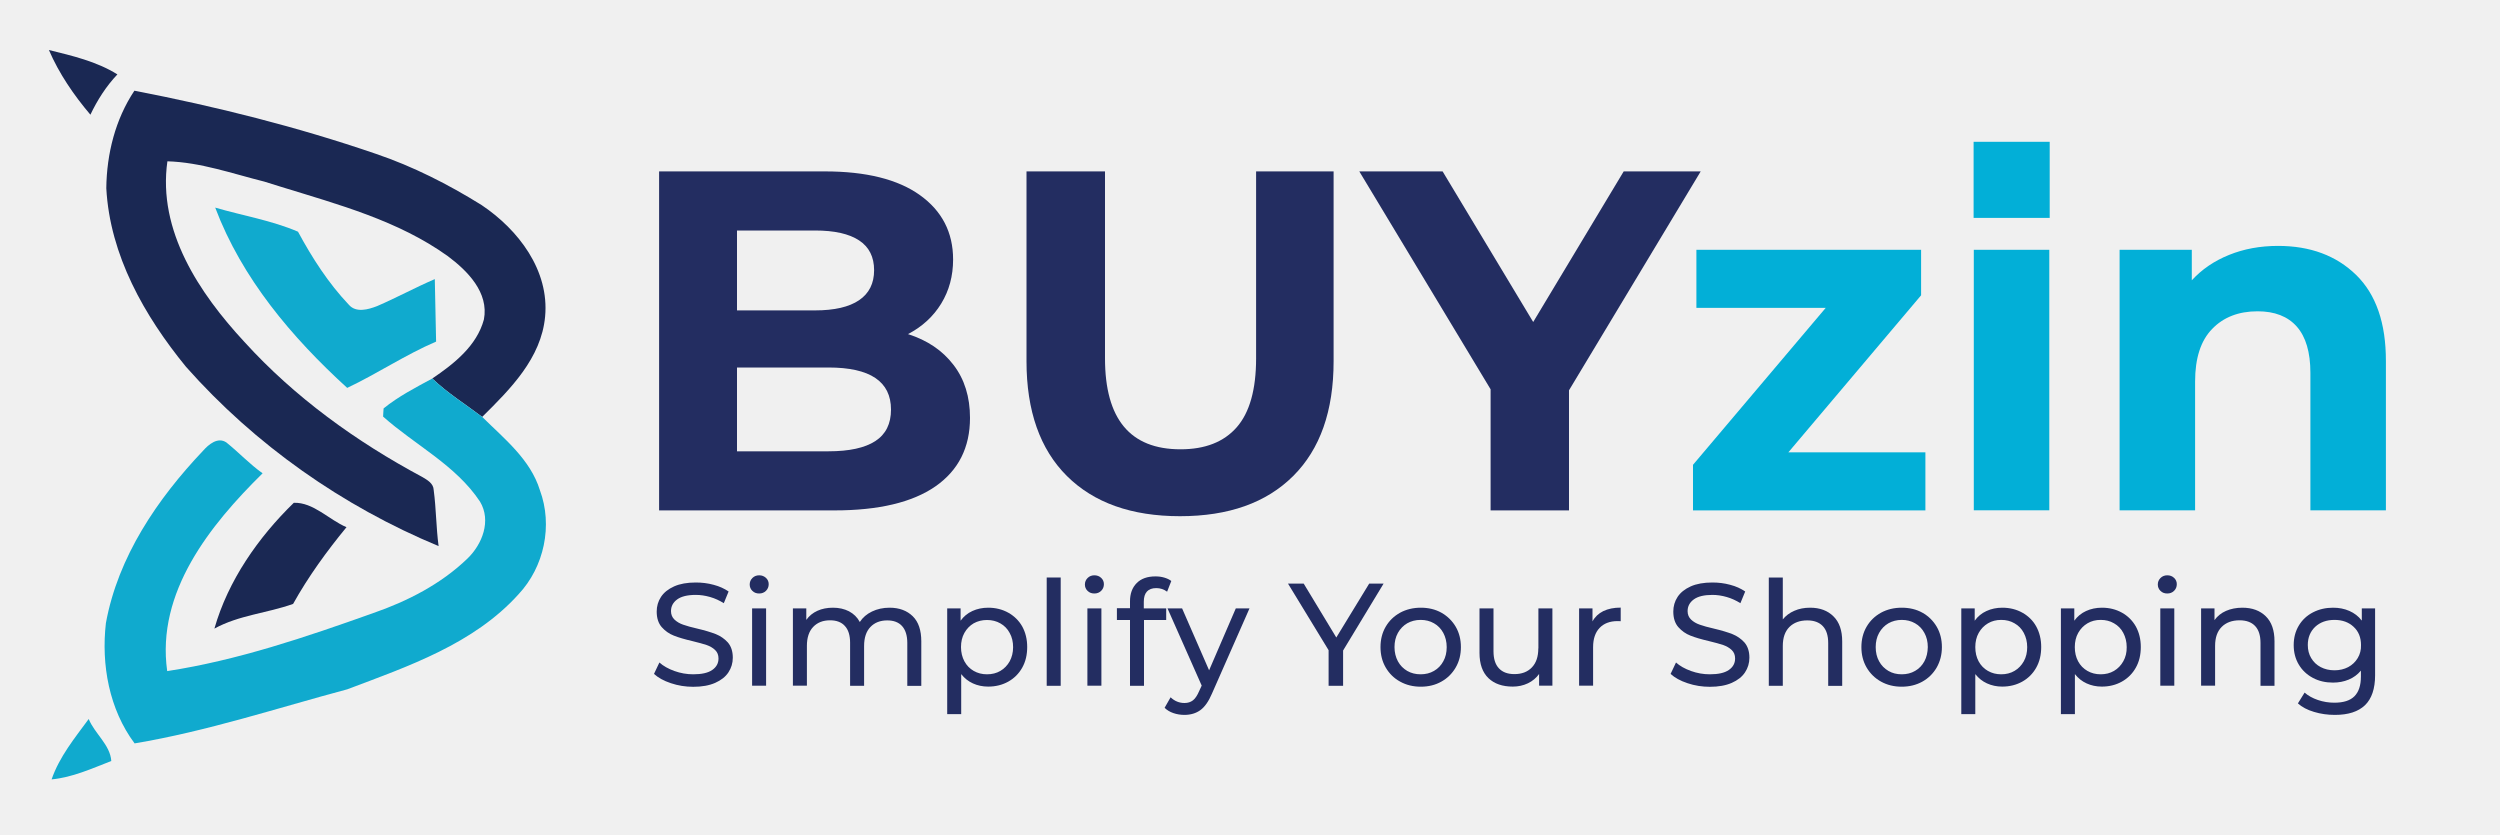
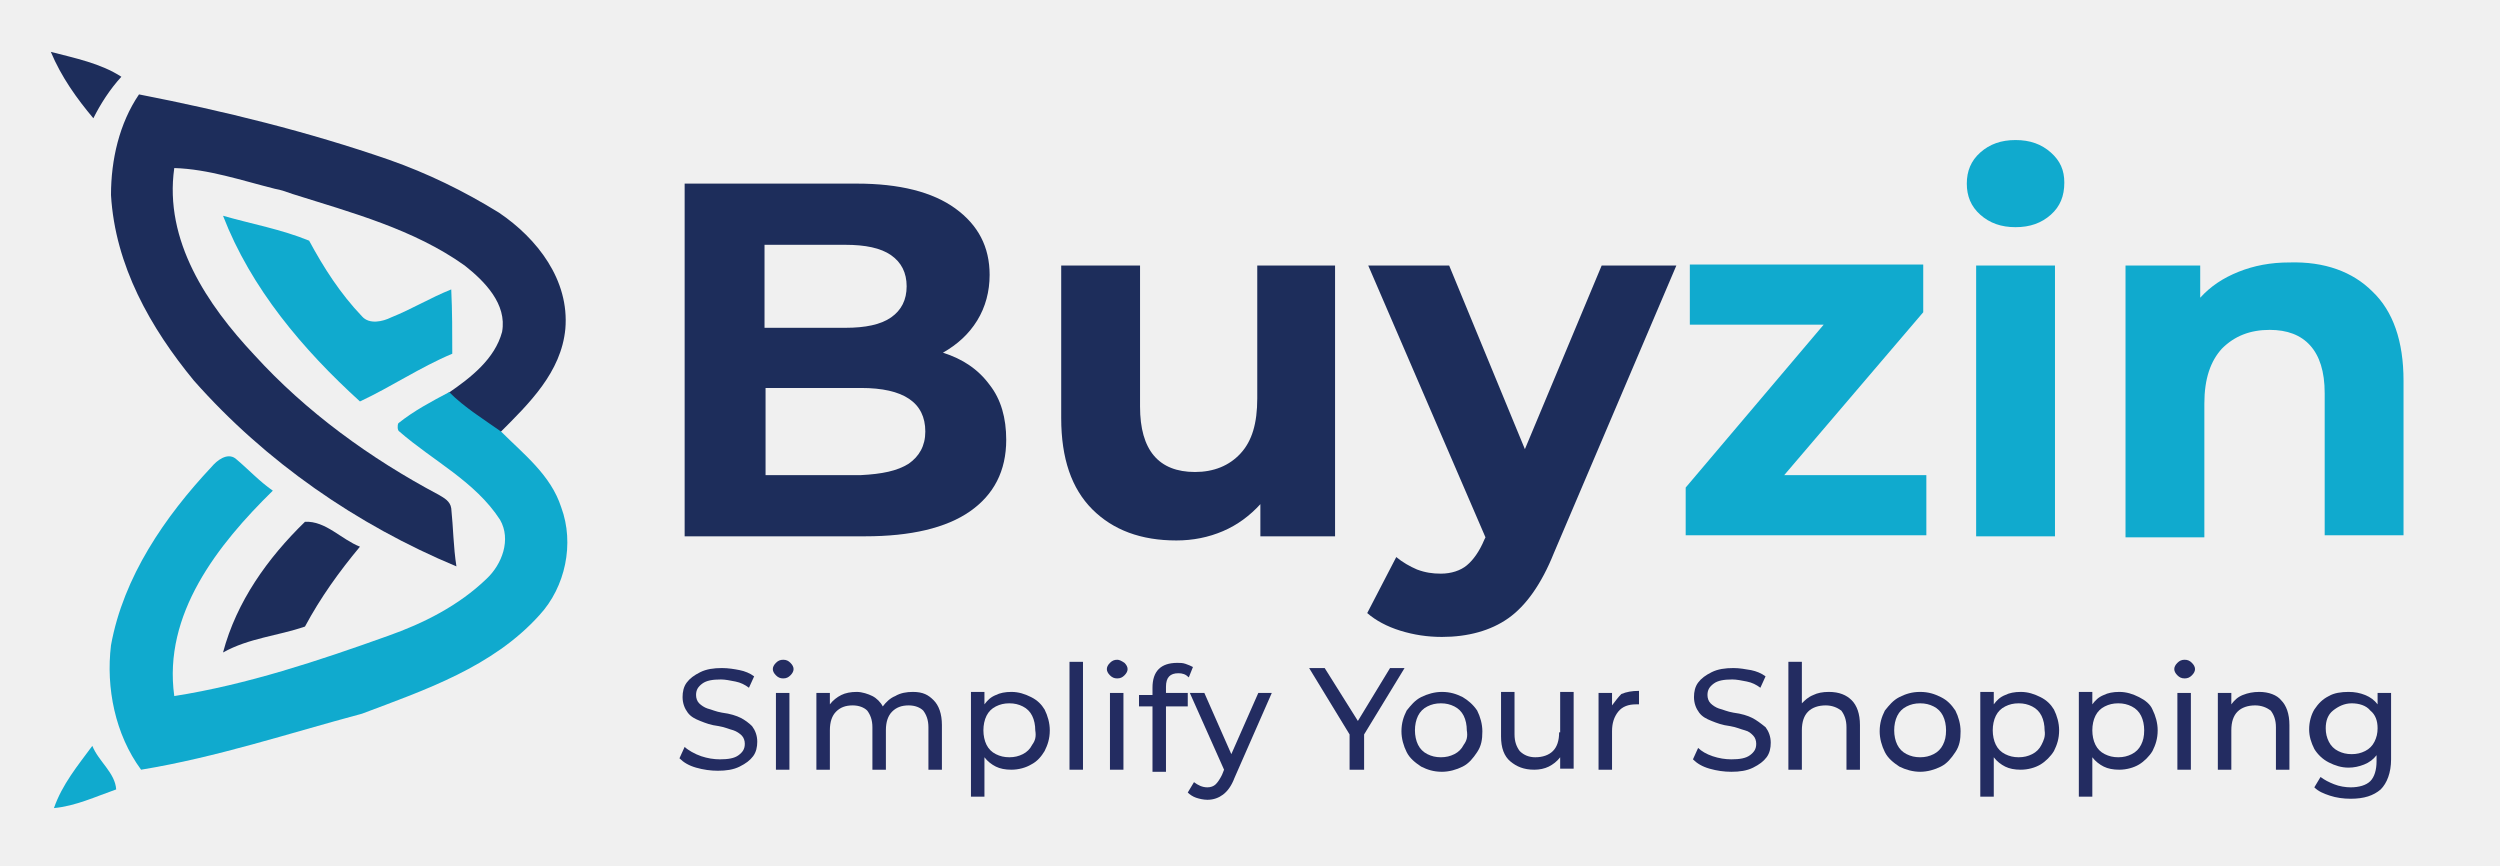
- <svg xmlns="http://www.w3.org/2000/svg" version="1.1" id="Layer_1" x="0px" y="0px" viewBox="0 0 250 83.41" style="enable-background:new 0 0 250 83.41;" xml:space="preserve">
+ <svg xmlns="http://www.w3.org/2000/svg" version="1.1" id="Layer_1" x="0px" y="0px" viewBox="0 0 241 83.4" style="enable-background:new 0 0 241 83.4;" xml:space="preserve">
  <style type="text/css">
- 	.st0{fill:url(#SVGID_1_);}
- 	.st1{fill:url(#SVGID_2_);}
- 	.st2{fill:url(#SVGID_3_);}
- 	.st3{fill:url(#SVGID_4_);}
- 	.st4{fill:url(#SVGID_5_);}
- 	.st5{fill:url(#SVGID_6_);}
- 	.st6{fill:#02AFD7;}
- 	.st7{fill:#1AB0A3;}
- 	.st8{fill:#151943;}
- 	.st9{fill:url(#SVGID_7_);}
- 	.st10{fill:#FFFFFF;}
- 	.st11{fill:url(#SVGID_8_);}
- 	.st12{fill:url(#SVGID_9_);}
- 	.st13{fill:#232D61;}
- 	.st14{fill:#1A2853;}
- 	.st15{fill:#10AACE;}
+ 	.st0{fill:#1D2D5B;}
+ 	.st1{fill:#10AACE;}
+ 	.st2{fill:#232C61;}
</style>
  <g>
-     <linearGradient id="SVGID_1_" gradientUnits="userSpaceOnUse" x1="322.386" y1="-104.55" x2="707.685" y2="-105.094">
-       <stop offset="0" style="stop-color:#13163F" />
-       <stop offset="1" style="stop-color:#151943" />
-     </linearGradient>
-     <path class="st0" d="M371.45-102.3c1.05,1.38,1.58,3.07,1.58,5.08c0,2.84-1.11,5.03-3.32,6.56c-2.21,1.53-5.43,2.3-9.67,2.3h-16.79   v-32.46h15.86c3.96,0,6.99,0.76,9.11,2.27c2.12,1.51,3.18,3.57,3.18,6.17c0,1.58-0.38,2.98-1.14,4.22   c-0.76,1.24-1.82,2.21-3.18,2.92C368.94-104.65,370.39-103.67,371.45-102.3z M350.72-115.17v7.65h7.47c1.86,0,3.26-0.32,4.22-0.97   c0.96-0.65,1.44-1.61,1.44-2.87c0-1.27-0.48-2.22-1.44-2.85c-0.96-0.63-2.36-0.95-4.22-0.95H350.72z M363.96-94.99   c1-0.65,1.51-1.65,1.51-3.01c0-2.69-1.99-4.03-5.98-4.03h-8.76v8.02h8.76C361.46-94.02,362.95-94.34,363.96-94.99z" />
-     <linearGradient id="SVGID_2_" gradientUnits="userSpaceOnUse" x1="322.392" y1="-100.564" x2="707.691" y2="-101.107">
-       <stop offset="0" style="stop-color:#13163F" />
-       <stop offset="1" style="stop-color:#151943" />
-     </linearGradient>
-     <path class="st1" d="M403.35-113.31v24.95h-6.86v-2.97c-0.96,1.08-2.1,1.91-3.43,2.48c-1.33,0.57-2.77,0.86-4.31,0.86   c-3.28,0-5.87-0.94-7.79-2.83s-2.88-4.68-2.88-8.39v-14.1h7.23v13.03c0,4.02,1.68,6.03,5.05,6.03c1.73,0,3.12-0.56,4.17-1.69   c1.05-1.13,1.58-2.81,1.58-5.03v-12.33H403.35z" />
-     <linearGradient id="SVGID_3_" gradientUnits="userSpaceOnUse" x1="322.398" y1="-96.028" x2="707.697" y2="-96.572">
-       <stop offset="0" style="stop-color:#13163F" />
-       <stop offset="1" style="stop-color:#151943" />
-     </linearGradient>
-     <path class="st2" d="M434.84-113.31l-11.27,26.48c-1.14,2.88-2.56,4.9-4.24,6.08c-1.69,1.17-3.72,1.76-6.1,1.76   c-1.3,0-2.58-0.2-3.85-0.6c-1.27-0.4-2.3-0.96-3.11-1.67l2.64-5.15c0.56,0.49,1.2,0.88,1.92,1.16c0.73,0.28,1.44,0.42,2.16,0.42   c0.99,0,1.79-0.24,2.41-0.72c0.62-0.48,1.17-1.28,1.67-2.39l0.09-0.23l-10.81-25.13h7.47l7,16.93l7.05-16.93H434.84z" />
-     <linearGradient id="SVGID_4_" gradientUnits="userSpaceOnUse" x1="322.392" y1="-100.66" x2="707.691" y2="-101.203">
-       <stop offset="0" style="stop-color:#13163F" />
-       <stop offset="1" style="stop-color:#151943" />
-     </linearGradient>
-     <path class="st3" d="M457.89-93.93v5.56h-22.26v-4.36l12.71-15.03h-12.38v-5.56h21.52v4.36l-12.71,15.03H457.89z" />
-     <linearGradient id="SVGID_5_" gradientUnits="userSpaceOnUse" x1="322.392" y1="-100.633" x2="707.687" y2="-101.176">
-       <stop offset="0" style="stop-color:#13163F" />
-       <stop offset="1" style="stop-color:#151943" />
-     </linearGradient>
-     <path class="st4" d="M462.52-113.31h7.23v24.95h-7.23V-113.31z" />
-     <linearGradient id="SVGID_6_" gradientUnits="userSpaceOnUse" x1="322.391" y1="-100.775" x2="707.69" y2="-101.319">
-       <stop offset="0" style="stop-color:#13163F" />
-       <stop offset="1" style="stop-color:#151943" />
-     </linearGradient>
-     <path class="st5" d="M499.13-110.9c1.9,1.85,2.85,4.61,2.85,8.25v14.28h-7.23v-13.17c0-1.98-0.43-3.46-1.3-4.43   c-0.86-0.97-2.12-1.46-3.76-1.46c-1.82,0-3.28,0.56-4.36,1.69c-1.08,1.13-1.62,2.81-1.62,5.03v12.34h-7.23v-24.95h6.91v2.92   c0.96-1.05,2.15-1.86,3.57-2.43c1.42-0.57,2.98-0.86,4.68-0.86C494.74-113.68,497.23-112.75,499.13-110.9z" />
-   </g>
-   <text transform="matrix(1 0 0 1 340.7471 -66.9043)" style="opacity:0.5;fill:#151943; font-family:'Montserrat-SemiBold'; font-size:14.492px;">Shop Smart. Live Easy.</text>
-   <rect x="197.36" y="14.18" class="st6" width="7.61" height="7.61" />
-   <g>
-     <g>
-       <path class="st7" d="M324.48-107.21c-0.21-2.04-1.93-3.6-3.98-3.6h-19.78v46.8h23.76c2.37,0,4.23-2.05,3.98-4.41L324.48-107.21z" />
-       <path class="st8" d="M280.93-110.81c-2.05,0-3.78,1.55-3.98,3.6l-3.98,38.79c-0.24,2.36,1.61,4.41,3.98,4.41h23.76v-46.8H280.93z" />
-       <linearGradient id="SVGID_7_" gradientUnits="userSpaceOnUse" x1="287.022" y1="-117.655" x2="314.402" y2="-117.655">
-         <stop offset="0" style="stop-color:#13163F" />
-         <stop offset="1" style="stop-color:#1AB0A3" />
-       </linearGradient>
-       <path class="st9" d="M300.71-124.5c-7.55,0-13.69,6.14-13.69,13.69h3.68c0-5.52,4.49-10.01,10.01-10.01    c5.52,0,10.01,4.49,10.01,10.01h3.68C314.4-118.36,308.26-124.5,300.71-124.5z" />
-       <circle class="st10" cx="289.28" cy="-105.81" r="2.12" />
-       <circle class="st10" cx="312.28" cy="-105.81" r="2.12" />
-     </g>
-     <path class="st10" d="M315.26-82.3c-0.95-1.39-2.27-2.39-3.95-2.98c1.23-0.72,2.19-1.71,2.88-2.96c0.69-1.25,1.03-2.68,1.03-4.27   c0-2.63-0.96-4.71-2.88-6.24c-1.92-1.53-4.67-2.3-8.25-2.3h-3.37v5.73h2.53c0.2,0,0.37,0.02,0.56,0.03   c0.54,0.03,1.04,0.08,1.48,0.18c0.71,0.16,1.31,0.4,1.78,0.75c0.87,0.64,1.3,1.6,1.3,2.89c0,1.28-0.43,2.25-1.3,2.91   c-0.46,0.35-1.05,0.6-1.75,0.76c-0.46,0.11-0.97,0.17-1.53,0.19c-1.33-0.1-1.58-0.02-2.57-0.96l-0.51-0.53l-7.34-8.46l-8.65,9.97   h4.99v19.39h11h4.21c3.84,0,6.76-0.77,8.76-2.32c2-1.55,3-3.76,3-6.64C316.69-79.2,316.22-80.91,315.26-82.3z M308.48-74.91   c-0.91,0.66-2.26,0.99-4.05,0.99h-3.7h-4.24v-8.12h4.24h3.7c3.61,0,5.42,1.36,5.42,4.08C309.85-76.58,309.39-75.57,308.48-74.91z" />
+     <path class="st0" d="M4.9,5c2.3,0.6,4.8,1.1,6.8,2.4c-1.1,1.2-2,2.6-2.7,4C7.4,9.5,5.9,7.4,4.9,5z" />
+     <path class="st0" d="M13.4,9.1c8.2,1.6,16.3,3.6,24.1,6.3c3.7,1.3,7.2,3,10.6,5.1c3.7,2.5,6.8,6.5,6.4,11.2   c-0.4,4.2-3.5,7.2-6.3,10c-1.7-1.3-3.5-2.4-5-3.8c2.2-1.5,4.5-3.3,5.2-5.9c0.5-2.7-1.7-4.9-3.6-6.4c-4.9-3.5-10.9-5.1-16.6-6.9   c-0.6-0.2-1.1-0.4-1.7-0.5c-3.2-0.8-6.4-1.9-9.7-2c-1,7,3.2,13.2,7.7,18c5,5.5,11.2,10,17.8,13.5c0.5,0.3,1.1,0.6,1.2,1.3   c0.2,1.9,0.2,3.7,0.5,5.6c-9.6-4-18.4-10.1-25.3-17.9c-4.2-5.1-7.6-11.1-8-17.9C10.7,15.4,11.5,11.9,13.4,9.1z" />
+     <path class="st0" d="M29.4,50.3c2-0.1,3.5,1.7,5.3,2.4c-2,2.4-3.8,4.9-5.3,7.7c-2.6,0.9-5.4,1.1-7.9,2.5   C22.8,58,25.8,53.8,29.4,50.3z" />
  </g>
  <g>
-     <g>
-       <path class="st7" d="M73.6,165.56c-0.3-2.88-2.72-5.08-5.62-5.08H40.06v66.04h33.53c3.35,0,5.96-2.9,5.62-6.23L73.6,165.56z" />
-       <path class="st8" d="M12.15,160.48c-2.9,0-5.33,2.19-5.62,5.08l-5.61,54.73c-0.34,3.33,2.27,6.23,5.62,6.23h33.53v-66.04H12.15z" />
-       <linearGradient id="SVGID_8_" gradientUnits="userSpaceOnUse" x1="20.745" y1="150.824" x2="59.38" y2="150.824">
-         <stop offset="0" style="stop-color:#13163F" />
-         <stop offset="1" style="stop-color:#1AB0A3" />
-       </linearGradient>
-       <path class="st11" d="M40.06,141.17c-10.65,0-19.32,8.67-19.32,19.32h5.19c0-7.79,6.34-14.12,14.12-14.12s14.12,6.34,14.12,14.12    h5.19C59.38,149.83,50.71,141.17,40.06,141.17z" />
-       <circle class="st10" cx="23.93" cy="167.54" r="2.99" />
-       <circle class="st10" cx="56.39" cy="167.54" r="2.99" />
-     </g>
-     <path class="st10" d="M60.6,200.7c-1.34-1.96-3.2-3.37-5.57-4.21c1.74-1.02,3.09-2.41,4.06-4.17c0.97-1.77,1.45-3.78,1.45-6.03   c0-3.71-1.35-6.65-4.06-8.81c-2.71-2.16-6.59-3.25-11.65-3.25h-4.75v8.08h3.57c0.28,0,0.52,0.03,0.78,0.04   c0.76,0.04,1.47,0.12,2.09,0.26c1,0.22,1.85,0.57,2.52,1.06c1.22,0.91,1.84,2.26,1.84,4.07c0,1.81-0.61,3.18-1.84,4.11   c-0.65,0.5-1.48,0.85-2.46,1.08c-0.64,0.15-1.37,0.23-2.15,0.27c-1.87-0.14-2.23-0.02-3.62-1.35l-0.72-0.74l-10.36-11.93   l-12.21,14.07h7.04v27.36h15.52h5.94c5.41,0,9.53-1.09,12.36-3.28c2.82-2.19,4.24-5.31,4.24-9.37   C62.61,205.09,61.94,202.67,60.6,200.7z M51.02,211.14c-1.28,0.93-3.19,1.39-5.72,1.39h-5.23H34.1v-11.46h5.98h5.23   c5.1,0,7.65,1.92,7.65,5.76C52.95,208.78,52.31,210.21,51.02,211.14z" />
+     <path class="st1" d="M21.5,20.8c2.8,0.8,5.6,1.3,8.3,2.4c1.4,2.6,3,5.1,5.1,7.3c0.7,0.8,2,0.5,2.8,0.1c2-0.8,3.8-1.9,5.8-2.7   c0.1,2.1,0.1,4.2,0.1,6.2c-3.1,1.3-5.9,3.2-8.9,4.6C29.2,33.7,24.2,27.8,21.5,20.8z" />
+     <path class="st1" d="M38.4,40.8c1.5-1.2,3.2-2.1,4.9-3c1.5,1.5,3.3,2.6,5,3.8c2.2,2.2,4.8,4.2,5.8,7.3c1.3,3.5,0.4,7.7-2.1,10.4   c-4.5,5-11,7.2-17.1,9.5c-7.1,1.9-14,4.2-21.3,5.4c-2.5-3.4-3.4-7.9-2.9-12c1.2-6.6,5.2-12.4,9.7-17.2c0.5-0.6,1.5-1.4,2.3-0.8   c1.2,1,2.3,2.2,3.6,3.1c-5.3,5.2-10.6,11.9-9.5,19.8c7-1.1,13.9-3.4,20.6-5.8c3.4-1.2,6.8-2.9,9.5-5.5c1.5-1.4,2.4-3.8,1.3-5.7   c-2.4-3.7-6.5-5.7-9.7-8.5C38.3,41.5,38.3,41,38.4,40.8z" />
+     <path class="st1" d="M5.2,77.9c0.8-2.3,2.3-4.1,3.7-6c0.6,1.5,2.2,2.6,2.3,4.2C9.2,76.8,7.3,77.7,5.2,77.9z" />
  </g>
+   <path class="st0" d="M95.4,37.1c1.1,1.4,1.6,3.2,1.6,5.3c0,3-1.2,5.3-3.5,6.9c-2.3,1.6-5.7,2.4-10.1,2.4H66V17.7h16.6  c4.1,0,7.3,0.8,9.5,2.4c2.2,1.6,3.3,3.7,3.3,6.4c0,1.6-0.4,3.1-1.2,4.4c-0.8,1.3-1.9,2.3-3.3,3.1C92.8,34.6,94.3,35.6,95.4,37.1z   M73.7,23.6v8h7.8c1.9,0,3.4-0.3,4.4-1c1-0.7,1.5-1.7,1.5-3c0-1.3-0.5-2.3-1.5-3c-1-0.7-2.5-1-4.4-1H73.7z M87.6,44.7  c1-0.7,1.6-1.7,1.6-3.1c0-2.8-2.1-4.2-6.2-4.2h-9.2v8.4h9.2C85,45.7,86.5,45.4,87.6,44.7z" />
+   <path class="st0" d="M128.7,25.6v26.1h-7.2v-3.1c-1,1.1-2.2,2-3.6,2.6c-1.4,0.6-2.9,0.9-4.5,0.9c-3.4,0-6.1-1-8.1-3  c-2-2-3-4.9-3-8.8V25.6h7.6v13.6c0,4.2,1.8,6.3,5.3,6.3c1.8,0,3.3-0.6,4.4-1.8c1.1-1.2,1.6-2.9,1.6-5.3V25.6H128.7z" />
+   <path class="st0" d="M161.6,25.6l-11.8,27.7c-1.2,3-2.7,5.1-4.4,6.3s-3.9,1.8-6.4,1.8c-1.4,0-2.7-0.2-4-0.6c-1.3-0.4-2.4-1-3.2-1.7  l2.8-5.4c0.6,0.5,1.3,0.9,2,1.2c0.8,0.3,1.5,0.4,2.3,0.4c1,0,1.9-0.3,2.5-0.8c0.6-0.5,1.2-1.3,1.7-2.5l0.1-0.2l-11.3-26.2h7.8  l7.3,17.7l7.4-17.7H161.6z" />
+   <path class="st1" d="M185.7,45.8v5.8h-23.2v-4.6l13.3-15.7h-12.9v-5.8h22.5v4.6L172,45.8H185.7z" />
+   <path class="st1" d="M190.9,20.7c-0.9-0.8-1.3-1.8-1.3-3c0-1.2,0.4-2.2,1.3-3c0.9-0.8,2-1.2,3.4-1.2s2.5,0.4,3.4,1.2  c0.9,0.8,1.3,1.7,1.3,2.9c0,1.3-0.4,2.3-1.3,3.1c-0.9,0.8-2,1.2-3.4,1.2S191.8,21.5,190.9,20.7z M190.5,25.6h7.6v26.1h-7.6V25.6z" />
+   <path class="st1" d="M228.7,28.1c2,1.9,3,4.8,3,8.6v14.9h-7.6V37.9c0-2.1-0.5-3.6-1.4-4.6c-0.9-1-2.2-1.5-3.9-1.5  c-1.9,0-3.4,0.6-4.6,1.8c-1.1,1.2-1.7,2.9-1.7,5.3v12.9h-7.6V25.6h7.2v3.1c1-1.1,2.2-1.9,3.7-2.5c1.5-0.6,3.1-0.9,4.9-0.9  C224.1,25.2,226.8,26.2,228.7,28.1z" />
  <g>
-     <g>
-       <path class="st7" d="M-126.67,198.73c-0.56-5.48-5.18-9.65-10.69-9.65h-53.1v125.6h63.78c6.37,0,11.34-5.51,10.69-11.85    L-126.67,198.73z" />
-       <path class="st8" d="M-243.56,189.07c-5.51,0-10.13,4.17-10.69,9.65l-10.68,104.1c-0.65,6.34,4.32,11.85,10.69,11.85h63.78v-125.6    H-243.56z" />
-       <linearGradient id="SVGID_9_" gradientUnits="userSpaceOnUse" x1="-227.206" y1="170.703" x2="-153.723" y2="170.703">
-         <stop offset="0" style="stop-color:#13163F" />
-         <stop offset="1" style="stop-color:#1AB0A3" />
-       </linearGradient>
-       <path class="st12" d="M-190.46,152.33c-20.26,0-36.74,16.48-36.74,36.74h9.88c0-14.81,12.05-26.87,26.87-26.87    c14.81,0,26.87,12.05,26.87,26.87h9.88C-153.72,168.82-170.21,152.33-190.46,152.33z" />
-       <circle class="st10" cx="-221.16" cy="202.49" r="5.68" />
-       <circle class="st10" cx="-159.41" cy="202.49" r="5.68" />
-     </g>
-     <path class="st10" d="M-151.41,265.58c-2.55-3.74-6.09-6.4-10.6-8c3.31-1.93,5.88-4.58,7.72-7.94c1.84-3.36,2.76-7.18,2.76-11.47   c0-7.06-2.58-12.64-7.72-16.76c-5.15-4.11-12.53-6.17-22.15-6.17h-9.04v15.37h6.78c0.53,0,0.99,0.05,1.49,0.08   c1.45,0.07,2.79,0.22,3.98,0.49c1.91,0.43,3.52,1.09,4.79,2.02c2.33,1.72,3.49,4.3,3.49,7.75c0,3.45-1.16,6.05-3.49,7.81   c-1.24,0.94-2.82,1.61-4.69,2.05c-1.22,0.29-2.6,0.45-4.09,0.52c-3.56-0.26-4.23-0.04-6.89-2.56l-1.37-1.42l-19.7-22.7   l-23.22,26.76h13.4v52.04h29.52h11.29c10.3,0,18.13-2.08,23.5-6.24c5.37-4.16,8.06-10.1,8.06-17.83   C-147.58,273.91-148.86,269.32-151.41,265.58z M-169.62,285.42c-2.44,1.76-6.07,2.65-10.88,2.65h-9.94h-11.37v-21.8h11.37h9.94   c9.7,0,14.54,3.65,14.54,10.96C-165.95,280.93-167.17,283.66-169.62,285.42z" />
-   </g>
-   <rect x="-259.03" y="-73.92" class="st13" width="100.12" height="53.75" />
-   <rect x="-136.25" y="-73.92" class="st6" width="100.12" height="53.75" />
-   <path class="st13" d="M97,41.79c0-2.1-0.55-3.87-1.65-5.3c-1.1-1.44-2.61-2.46-4.55-3.08c1.42-0.74,2.53-1.76,3.32-3.05  c0.79-1.29,1.19-2.76,1.19-4.41c0-2.71-1.11-4.86-3.32-6.44c-2.21-1.58-5.38-2.37-9.52-2.37H65.91v33.9h17.53  c4.42,0,7.79-0.8,10.1-2.4C95.84,47.04,97,44.76,97,41.79z M73.7,23.05h7.8c1.94,0,3.41,0.33,4.41,0.99c1,0.66,1.5,1.65,1.5,2.98  c0,1.32-0.5,2.32-1.5,3c-1,0.68-2.47,1.02-4.41,1.02h-7.8V23.05z M87.53,44.11c-1.05,0.68-2.61,1.02-4.67,1.02H73.7v-8.38h9.15  c4.17,0,6.25,1.4,6.25,4.21C89.1,42.38,88.58,43.43,87.53,44.11z" />
-   <path class="st13" d="M129.32,47.6c2.69-2.68,4.04-6.5,4.04-11.48V17.14h-7.75v18.69c0,3.13-0.65,5.43-1.94,6.9  c-1.29,1.47-3.16,2.2-5.62,2.2c-5.04,0-7.55-3.03-7.55-9.1V17.14h-7.85v18.98c0,4.97,1.35,8.8,4.04,11.48  c2.7,2.68,6.47,4.02,11.31,4.02C122.86,51.62,126.63,50.28,129.32,47.6z" />
-   <polygon class="st13" points="162.37,17.14 153.32,32.2 144.26,17.14 135.93,17.14 149.06,38.93 149.06,51.04 156.9,51.04   156.9,39.03 170.07,17.14 " />
-   <polygon class="st6" points="192.11,24.98 169.64,24.98 169.64,30.79 182.57,30.79 169.3,46.48 169.3,51.04 192.54,51.04   192.54,45.23 178.84,45.23 192.11,29.53 " />
-   <rect x="197.38" y="24.98" class="st6" width="7.55" height="26.05" />
-   <path class="st6" d="M235.62,27.5c-1.99-1.94-4.59-2.91-7.82-2.91c-1.78,0-3.41,0.3-4.89,0.9c-1.49,0.6-2.73,1.45-3.73,2.54v-3.05  h-7.22v26.05h7.55V38.15c0-2.32,0.56-4.08,1.7-5.25c1.13-1.18,2.65-1.77,4.55-1.77c1.71,0,3.02,0.51,3.92,1.53  c0.9,1.02,1.36,2.56,1.36,4.62v13.75h7.55V36.12C238.6,32.31,237.6,29.44,235.62,27.5z" />
-   <path class="st13" d="M71.58,63.41c-0.47-0.18-1.08-0.37-1.85-0.55c-0.59-0.14-1.06-0.26-1.41-0.39c-0.35-0.12-0.64-0.29-0.87-0.51  s-0.35-0.5-0.35-0.85c0-0.48,0.21-0.87,0.62-1.17c0.41-0.3,1.03-0.45,1.86-0.45c0.47,0,0.94,0.07,1.43,0.21  c0.49,0.14,0.94,0.35,1.37,0.62l0.48-1.17c-0.42-0.29-0.92-0.52-1.5-0.67c-0.58-0.16-1.18-0.23-1.78-0.23  c-0.87,0-1.59,0.13-2.17,0.39c-0.58,0.26-1.02,0.61-1.31,1.05c-0.29,0.44-0.43,0.93-0.43,1.47c0,0.65,0.17,1.17,0.5,1.55  c0.34,0.38,0.74,0.67,1.21,0.85c0.47,0.19,1.09,0.37,1.86,0.55c0.61,0.15,1.09,0.28,1.42,0.39c0.34,0.12,0.62,0.28,0.85,0.5  s0.34,0.5,0.34,0.85c0,0.48-0.21,0.86-0.63,1.15s-1.05,0.43-1.9,0.43c-0.64,0-1.27-0.11-1.88-0.33c-0.61-0.22-1.11-0.5-1.5-0.85  l-0.54,1.14c0.41,0.38,0.97,0.69,1.69,0.93c0.71,0.24,1.46,0.36,2.23,0.36c0.87,0,1.6-0.13,2.19-0.39s1.04-0.61,1.33-1.05  c0.29-0.44,0.44-0.93,0.44-1.47c0-0.64-0.17-1.15-0.5-1.53C72.45,63.88,72.05,63.6,71.58,63.41z" />
-   <path class="st13" d="M75.92,57.53c-0.27,0-0.5,0.09-0.68,0.27c-0.18,0.18-0.27,0.4-0.27,0.65s0.09,0.47,0.27,0.64  c0.18,0.18,0.41,0.26,0.68,0.26c0.27,0,0.5-0.09,0.68-0.27c0.18-0.18,0.27-0.4,0.27-0.66c0-0.25-0.09-0.46-0.27-0.63  C76.41,57.62,76.19,57.53,75.92,57.53z" />
-   <rect x="75.21" y="60.84" class="st13" width="1.4" height="7.73" />
-   <path class="st13" d="M88.96,60.77c-0.65,0-1.24,0.13-1.76,0.38c-0.52,0.25-0.93,0.6-1.22,1.05c-0.25-0.47-0.61-0.82-1.08-1.07  c-0.47-0.24-1-0.36-1.6-0.36c-0.58,0-1.1,0.1-1.56,0.31c-0.46,0.21-0.83,0.51-1.11,0.91v-1.15h-1.34v7.73h1.4v-3.98  c0-0.83,0.21-1.46,0.63-1.9c0.42-0.44,0.98-0.66,1.69-0.66c0.64,0,1.14,0.19,1.48,0.57c0.35,0.38,0.52,0.94,0.52,1.69v4.29h1.4  v-3.98c0-0.83,0.21-1.46,0.63-1.9s0.98-0.66,1.69-0.66c0.64,0,1.14,0.19,1.48,0.57s0.52,0.94,0.52,1.69v4.29h1.4v-4.45  c0-1.11-0.28-1.95-0.85-2.51S89.94,60.77,88.96,60.77z" />
-   <path class="st13" d="M100.83,61.27c-0.59-0.33-1.27-0.5-2.01-0.5c-0.57,0-1.1,0.11-1.58,0.33c-0.48,0.22-0.87,0.54-1.18,0.97v-1.23  h-1.34v10.57h1.4v-4c0.32,0.41,0.71,0.72,1.17,0.93c0.46,0.21,0.97,0.32,1.53,0.32c0.75,0,1.42-0.17,2.01-0.5  c0.59-0.33,1.06-0.8,1.39-1.39c0.34-0.6,0.5-1.29,0.5-2.07c0-0.78-0.17-1.46-0.5-2.06C101.89,62.06,101.42,61.6,100.83,61.27z   M100.97,66.13c-0.23,0.41-0.54,0.73-0.93,0.96c-0.39,0.23-0.84,0.34-1.34,0.34c-0.49,0-0.93-0.11-1.33-0.34  c-0.4-0.23-0.71-0.55-0.93-0.96c-0.22-0.41-0.34-0.89-0.34-1.42c0-0.53,0.11-1.01,0.34-1.42c0.23-0.41,0.54-0.73,0.93-0.96  C97.77,62.11,98.21,62,98.7,62c0.5,0,0.94,0.11,1.34,0.34c0.39,0.22,0.71,0.54,0.93,0.96c0.23,0.41,0.34,0.89,0.34,1.42  C101.31,65.25,101.19,65.72,100.97,66.13z" />
-   <rect x="104.67" y="57.75" class="st13" width="1.4" height="10.83" />
-   <path class="st13" d="M109.44,57.53c-0.27,0-0.5,0.09-0.68,0.27c-0.18,0.18-0.27,0.4-0.27,0.65s0.09,0.47,0.27,0.64  c0.18,0.18,0.41,0.26,0.68,0.26c0.27,0,0.5-0.09,0.68-0.27c0.18-0.18,0.27-0.4,0.27-0.66c0-0.25-0.09-0.46-0.27-0.63  C109.94,57.62,109.71,57.53,109.44,57.53z" />
-   <rect x="108.74" y="60.84" class="st13" width="1.4" height="7.73" />
-   <path class="st13" d="M116.63,60.84h-2.25v-0.67c0-0.9,0.42-1.36,1.25-1.36c0.4,0,0.76,0.12,1.08,0.36l0.42-1.07  c-0.19-0.15-0.43-0.26-0.7-0.34c-0.27-0.08-0.56-0.12-0.88-0.12c-0.81,0-1.44,0.22-1.88,0.67c-0.45,0.45-0.67,1.06-0.67,1.82v0.69  h-1.31V62h1.31v6.58h1.4V62h2.22V60.84z" />
-   <path class="st13" d="M120.91,67.03l-2.7-6.19h-1.46l3.42,7.72l-0.25,0.54c-0.19,0.44-0.39,0.75-0.62,0.93  c-0.23,0.18-0.51,0.27-0.85,0.27c-0.53,0-0.99-0.19-1.39-0.57l-0.6,1.05c0.23,0.23,0.53,0.41,0.88,0.53  c0.35,0.12,0.72,0.18,1.1,0.18c0.62,0,1.16-0.16,1.6-0.48c0.44-0.32,0.83-0.88,1.16-1.66l3.75-8.51h-1.37L120.91,67.03z" />
-   <polygon class="st13" points="136.92,58.36 133.63,63.75 130.37,58.36 128.8,58.36 132.86,65.02 132.86,68.58 134.31,68.58   134.31,65.05 138.36,58.36 " />
-   <path class="st13" d="M144.14,61.27c-0.61-0.34-1.3-0.5-2.06-0.5s-1.46,0.17-2.07,0.5c-0.61,0.34-1.09,0.8-1.44,1.4  c-0.35,0.6-0.52,1.28-0.52,2.04c0,0.76,0.17,1.44,0.52,2.04c0.35,0.6,0.82,1.07,1.44,1.41c0.61,0.34,1.3,0.51,2.07,0.51  s1.46-0.17,2.06-0.51c0.61-0.34,1.08-0.81,1.43-1.41c0.35-0.6,0.52-1.28,0.52-2.04c0-0.76-0.17-1.44-0.52-2.04  C145.22,62.08,144.74,61.61,144.14,61.27z M144.33,66.13c-0.22,0.41-0.53,0.73-0.93,0.96c-0.39,0.23-0.84,0.34-1.34,0.34  s-0.94-0.11-1.34-0.34c-0.39-0.23-0.71-0.55-0.93-0.96s-0.34-0.89-0.34-1.42c0-0.53,0.11-1.01,0.34-1.42s0.54-0.73,0.93-0.96  c0.39-0.22,0.84-0.34,1.34-0.34s0.94,0.11,1.34,0.34c0.39,0.22,0.7,0.54,0.93,0.96c0.22,0.41,0.34,0.89,0.34,1.42  C144.67,65.25,144.56,65.72,144.33,66.13z" />
-   <path class="st13" d="M153.83,64.84c0,0.82-0.21,1.45-0.64,1.9c-0.43,0.45-1.01,0.67-1.75,0.67c-0.67,0-1.19-0.19-1.55-0.58  c-0.36-0.38-0.54-0.95-0.54-1.7v-4.29h-1.4v4.45c0,1.11,0.3,1.95,0.89,2.52c0.59,0.57,1.41,0.85,2.44,0.85  c0.54,0,1.05-0.11,1.51-0.33c0.46-0.22,0.83-0.53,1.12-0.93v1.17h1.33v-7.73h-1.4V64.84z" />
-   <path class="st13" d="M159.25,62.14v-1.3h-1.34v7.73h1.4v-3.85c0-0.84,0.22-1.48,0.65-1.93c0.43-0.45,1.03-0.68,1.79-0.68  c0.14,0,0.24,0,0.32,0.01v-1.36c-0.68,0-1.26,0.12-1.74,0.35C159.85,61.35,159.49,61.69,159.25,62.14z" />
-   <path class="st13" d="M173.24,63.41c-0.47-0.18-1.08-0.37-1.85-0.55c-0.59-0.14-1.06-0.26-1.41-0.39c-0.35-0.12-0.64-0.29-0.87-0.51  s-0.35-0.5-0.35-0.85c0-0.48,0.21-0.87,0.62-1.17c0.41-0.3,1.03-0.45,1.86-0.45c0.47,0,0.94,0.07,1.43,0.21  c0.49,0.14,0.94,0.35,1.37,0.62l0.48-1.17c-0.42-0.29-0.92-0.52-1.5-0.67c-0.58-0.16-1.18-0.23-1.78-0.23  c-0.87,0-1.59,0.13-2.17,0.39c-0.58,0.26-1.02,0.61-1.31,1.05c-0.29,0.44-0.43,0.93-0.43,1.47c0,0.65,0.17,1.17,0.5,1.55  c0.34,0.38,0.74,0.67,1.21,0.85c0.47,0.19,1.09,0.37,1.86,0.55c0.61,0.15,1.09,0.28,1.42,0.39c0.33,0.12,0.62,0.28,0.85,0.5  s0.34,0.5,0.34,0.85c0,0.48-0.21,0.86-0.63,1.15c-0.42,0.29-1.05,0.43-1.9,0.43c-0.64,0-1.27-0.11-1.88-0.33  c-0.61-0.22-1.11-0.5-1.5-0.85l-0.54,1.14c0.41,0.38,0.97,0.69,1.69,0.93c0.71,0.24,1.46,0.36,2.23,0.36c0.87,0,1.6-0.13,2.19-0.39  c0.59-0.26,1.04-0.61,1.33-1.05c0.29-0.44,0.44-0.93,0.44-1.47c0-0.64-0.17-1.15-0.5-1.53C174.11,63.88,173.71,63.6,173.24,63.41z" />
-   <path class="st13" d="M181.01,60.77c-0.58,0-1.11,0.1-1.58,0.31c-0.47,0.2-0.85,0.49-1.15,0.86v-4.19h-1.4v10.83h1.4v-3.98  c0-0.83,0.22-1.46,0.66-1.9c0.44-0.44,1.04-0.66,1.79-0.66c0.67,0,1.19,0.19,1.55,0.57c0.36,0.38,0.54,0.94,0.54,1.69v4.29h1.4  v-4.45c0-1.1-0.29-1.93-0.87-2.5C182.77,61.06,181.99,60.77,181.01,60.77z" />
-   <path class="st13" d="M192.24,61.27c-0.61-0.34-1.3-0.5-2.07-0.5s-1.46,0.17-2.07,0.5c-0.61,0.34-1.09,0.8-1.44,1.4  c-0.35,0.6-0.52,1.28-0.52,2.04c0,0.76,0.17,1.44,0.52,2.04c0.35,0.6,0.83,1.07,1.44,1.41c0.61,0.34,1.3,0.51,2.07,0.51  s1.46-0.17,2.07-0.51c0.61-0.34,1.08-0.81,1.43-1.41c0.34-0.6,0.52-1.28,0.52-2.04c0-0.76-0.17-1.44-0.52-2.04  C193.32,62.08,192.85,61.61,192.24,61.27z M192.44,66.13c-0.22,0.41-0.53,0.73-0.93,0.96c-0.39,0.23-0.84,0.34-1.34,0.34  c-0.5,0-0.94-0.11-1.33-0.34c-0.39-0.23-0.71-0.55-0.93-0.96c-0.23-0.41-0.34-0.89-0.34-1.42c0-0.53,0.11-1.01,0.34-1.42  c0.23-0.41,0.54-0.73,0.93-0.96c0.39-0.22,0.84-0.34,1.33-0.34c0.5,0,0.94,0.11,1.34,0.34c0.39,0.22,0.7,0.54,0.93,0.96  s0.34,0.89,0.34,1.42C192.77,65.25,192.66,65.72,192.44,66.13z" />
-   <path class="st13" d="M202.24,61.27c-0.59-0.33-1.26-0.5-2.01-0.5c-0.57,0-1.1,0.11-1.58,0.33c-0.48,0.22-0.87,0.54-1.18,0.97v-1.23  h-1.34v10.57h1.4v-4c0.32,0.41,0.71,0.72,1.17,0.93c0.46,0.21,0.97,0.32,1.52,0.32c0.75,0,1.42-0.17,2.01-0.5  c0.59-0.33,1.06-0.8,1.39-1.39c0.34-0.6,0.5-1.29,0.5-2.07c0-0.78-0.17-1.46-0.5-2.06C203.3,62.06,202.83,61.6,202.24,61.27z   M202.38,66.13c-0.23,0.41-0.54,0.73-0.93,0.96c-0.39,0.23-0.84,0.34-1.33,0.34c-0.49,0-0.93-0.11-1.33-0.34  c-0.4-0.23-0.71-0.55-0.93-0.96c-0.22-0.41-0.33-0.89-0.33-1.42c0-0.53,0.11-1.01,0.34-1.42s0.54-0.73,0.93-0.96  c0.39-0.23,0.83-0.34,1.32-0.34c0.5,0,0.94,0.11,1.33,0.34c0.39,0.22,0.71,0.54,0.93,0.96s0.34,0.89,0.34,1.42  C202.72,65.25,202.61,65.72,202.38,66.13z" />
-   <path class="st13" d="M212.2,61.27c-0.59-0.33-1.26-0.5-2.01-0.5c-0.57,0-1.1,0.11-1.58,0.33c-0.48,0.22-0.87,0.54-1.18,0.97v-1.23  h-1.34v10.57h1.4v-4c0.32,0.41,0.71,0.72,1.17,0.93c0.46,0.21,0.97,0.32,1.52,0.32c0.75,0,1.42-0.17,2.01-0.5  c0.59-0.33,1.06-0.8,1.39-1.39c0.34-0.6,0.5-1.29,0.5-2.07c0-0.78-0.17-1.46-0.5-2.06C213.25,62.06,212.79,61.6,212.2,61.27z   M212.33,66.13c-0.23,0.41-0.54,0.73-0.93,0.96c-0.39,0.23-0.84,0.34-1.33,0.34c-0.49,0-0.93-0.11-1.33-0.34  c-0.4-0.23-0.71-0.55-0.93-0.96c-0.22-0.41-0.33-0.89-0.33-1.42c0-0.53,0.11-1.01,0.34-1.42s0.54-0.73,0.93-0.96  c0.39-0.23,0.83-0.34,1.32-0.34c0.5,0,0.94,0.11,1.33,0.34c0.39,0.22,0.71,0.54,0.93,0.96s0.34,0.89,0.34,1.42  C212.68,65.25,212.56,65.72,212.33,66.13z" />
-   <path class="st13" d="M216.73,57.53c-0.27,0-0.5,0.09-0.68,0.27c-0.18,0.18-0.27,0.4-0.27,0.65s0.09,0.47,0.27,0.64  c0.18,0.18,0.41,0.26,0.68,0.26s0.5-0.09,0.68-0.27s0.27-0.4,0.27-0.66c0-0.25-0.09-0.46-0.27-0.63S217.01,57.53,216.73,57.53z" />
-   <rect x="216.03" y="60.84" class="st13" width="1.4" height="7.73" />
-   <path class="st13" d="M224.24,60.77c-0.61,0-1.16,0.11-1.64,0.32s-0.86,0.52-1.15,0.92v-1.17h-1.34v7.73h1.4v-3.98  c0-0.83,0.22-1.46,0.66-1.9c0.44-0.44,1.04-0.66,1.79-0.66c0.67,0,1.19,0.19,1.55,0.57c0.36,0.38,0.54,0.94,0.54,1.69v4.29h1.4  v-4.45c0-1.1-0.29-1.93-0.87-2.5C226,61.06,225.22,60.77,224.24,60.77z" />
-   <path class="st13" d="M236.16,62.04c-0.32-0.42-0.73-0.73-1.23-0.95s-1.04-0.32-1.63-0.32c-0.74,0-1.41,0.16-2.01,0.47  s-1.07,0.75-1.41,1.32c-0.34,0.57-0.51,1.22-0.51,1.95c0,0.73,0.17,1.38,0.51,1.95c0.34,0.57,0.81,1.01,1.41,1.33  c0.6,0.32,1.27,0.47,2.01,0.47c0.56,0,1.09-0.1,1.57-0.3c0.48-0.2,0.89-0.5,1.22-0.9v0.61c0,0.88-0.22,1.53-0.65,1.96  s-1.1,0.64-2.01,0.64c-0.56,0-1.11-0.09-1.64-0.27s-0.98-0.43-1.33-0.74l-0.67,1.08c0.41,0.37,0.94,0.65,1.61,0.85  c0.66,0.2,1.36,0.3,2.09,0.3c1.33,0,2.33-0.32,3.01-0.97c0.67-0.65,1.01-1.65,1.01-3v-6.68h-1.33V62.04z M235.77,65.81  c-0.23,0.38-0.54,0.68-0.95,0.9c-0.4,0.21-0.86,0.32-1.37,0.32c-0.52,0-0.98-0.11-1.38-0.32c-0.4-0.21-0.72-0.51-0.95-0.9  c-0.23-0.38-0.34-0.82-0.34-1.31c0-0.75,0.25-1.35,0.74-1.82c0.5-0.46,1.14-0.69,1.93-0.69c0.78,0,1.42,0.23,1.91,0.69  c0.5,0.46,0.74,1.07,0.74,1.82C236.12,64.99,236,65.43,235.77,65.81z" />
-   <g>
-     <text transform="matrix(1 0 0 1 134.6275 180.3028)">
-       <tspan x="0" y="0" style="fill:#1D2D5B; font-family:'Montserrat-Bold'; font-size:48.427px;">BUY</tspan>
-       <tspan x="107.94" y="0" style="fill:#0CAED5; font-family:'Montserrat-Bold'; font-size:48.427px;">zin</tspan>
-     </text>
-     <g>
-       <text transform="matrix(1 0 0 1 137.564 197.8453)" class="st13" style="font-family:'Montserrat-Medium'; font-size:14.595px;">Simplify Your Shopping</text>
-     </g>
-   </g>
-   <g>
-     <path class="st14" d="M4.89,5c2.34,0.58,4.77,1.14,6.85,2.44c-1.12,1.18-2,2.56-2.7,4.03C7.38,9.51,5.91,7.37,4.89,5z" />
-     <path class="st14" d="M13.44,9.07c8.17,1.58,16.27,3.61,24.14,6.31c3.72,1.26,7.24,3.05,10.57,5.12c3.68,2.46,6.8,6.53,6.36,11.17   c-0.39,4.16-3.48,7.24-6.29,10.02c-1.67-1.27-3.47-2.38-4.99-3.84c2.17-1.47,4.45-3.26,5.16-5.9c0.52-2.7-1.65-4.88-3.63-6.35   c-4.94-3.54-10.9-5.14-16.63-6.91c-0.56-0.17-1.13-0.35-1.7-0.53c-3.2-0.8-6.36-1.93-9.69-2.03c-0.99,6.95,3.2,13.2,7.69,18.05   c5.04,5.55,11.19,9.98,17.78,13.51c0.51,0.3,1.14,0.64,1.16,1.32c0.25,1.86,0.24,3.74,0.49,5.6c-9.61-3.99-18.35-10.13-25.26-17.93   c-4.16-5.09-7.61-11.15-7.97-17.86C10.67,15.38,11.53,11.94,13.44,9.07z" />
-     <path class="st14" d="M29.38,50.28c1.95-0.07,3.52,1.7,5.27,2.44c-1.98,2.41-3.82,4.94-5.34,7.67c-2.59,0.93-5.42,1.12-7.87,2.47   C22.81,58.05,25.82,53.75,29.38,50.28z" />
-   </g>
-   <g>
-     <path class="st15" d="M21.52,20.76c2.76,0.81,5.62,1.27,8.28,2.41c1.41,2.61,3.03,5.14,5.08,7.3c0.72,0.84,1.95,0.48,2.83,0.14   c1.95-0.84,3.82-1.86,5.77-2.7c0.06,2.08,0.07,4.16,0.13,6.25c-3.08,1.32-5.87,3.2-8.89,4.63C29.18,33.74,24.19,27.84,21.52,20.76z   " />
-     <path class="st15" d="M38.36,40.84c1.48-1.2,3.19-2.08,4.87-2.99c1.52,1.46,3.31,2.58,4.99,3.84c2.2,2.18,4.82,4.25,5.77,7.33   c1.31,3.53,0.43,7.67-2.14,10.41c-4.48,4.97-11.03,7.2-17.12,9.5c-7.06,1.89-14.04,4.2-21.27,5.41c-2.54-3.4-3.35-7.87-2.87-12.03   c1.21-6.64,5.15-12.42,9.72-17.24c0.55-0.62,1.46-1.4,2.32-0.83c1.24,0.99,2.33,2.17,3.63,3.09c-5.26,5.18-10.65,11.89-9.54,19.78   c7.04-1.08,13.86-3.4,20.57-5.79c3.44-1.19,6.81-2.91,9.45-5.46c1.49-1.43,2.41-3.79,1.26-5.7c-2.42-3.65-6.49-5.65-9.69-8.5   C38.31,41.46,38.35,41.05,38.36,40.84z" />
-     <path class="st15" d="M5.16,77.94c0.78-2.27,2.31-4.13,3.71-6.04c0.6,1.47,2.15,2.58,2.26,4.2C9.19,76.85,7.26,77.74,5.16,77.94z" />
+     <path class="st2" d="M71.4,69.2c-0.4-0.2-1-0.4-1.8-0.5c-0.6-0.1-1-0.3-1.4-0.4c-0.3-0.1-0.6-0.3-0.8-0.5s-0.3-0.5-0.3-0.8   c0-0.5,0.2-0.8,0.6-1.1c0.4-0.3,1-0.4,1.8-0.4c0.4,0,0.9,0.1,1.4,0.2c0.5,0.1,0.9,0.3,1.3,0.6l0.5-1.1c-0.4-0.3-0.9-0.5-1.4-0.6   s-1.1-0.2-1.7-0.2c-0.8,0-1.5,0.1-2.1,0.4s-1,0.6-1.3,1c-0.3,0.4-0.4,0.9-0.4,1.4c0,0.6,0.2,1.1,0.5,1.5c0.3,0.4,0.7,0.6,1.2,0.8   c0.5,0.2,1,0.4,1.8,0.5c0.6,0.1,1,0.3,1.4,0.4c0.3,0.1,0.6,0.3,0.8,0.5s0.3,0.5,0.3,0.8c0,0.5-0.2,0.8-0.6,1.1   c-0.4,0.3-1,0.4-1.8,0.4c-0.6,0-1.2-0.1-1.8-0.3S66.3,72.3,66,72l-0.5,1.1c0.4,0.4,0.9,0.7,1.6,0.9s1.4,0.3,2.1,0.3   c0.8,0,1.5-0.1,2.1-0.4s1-0.6,1.3-1c0.3-0.4,0.4-0.9,0.4-1.4c0-0.6-0.2-1.1-0.5-1.5C72.2,69.7,71.8,69.4,71.4,69.2z" />
+     <path class="st2" d="M75.5,63.6c-0.3,0-0.5,0.1-0.7,0.3s-0.3,0.4-0.3,0.6c0,0.2,0.1,0.4,0.3,0.6s0.4,0.3,0.7,0.3s0.5-0.1,0.7-0.3   c0.2-0.2,0.3-0.4,0.3-0.6c0-0.2-0.1-0.4-0.3-0.6C76,63.7,75.8,63.6,75.5,63.6z" />
+     <rect x="74.8" y="66.8" class="st2" width="1.3" height="7.4" />
+     <path class="st2" d="M88,66.7c-0.6,0-1.2,0.1-1.7,0.4c-0.5,0.2-0.9,0.6-1.2,1c-0.2-0.4-0.6-0.8-1-1c-0.4-0.2-1-0.4-1.5-0.4   c-0.6,0-1.1,0.1-1.5,0.3c-0.4,0.2-0.8,0.5-1.1,0.9v-1.1h-1.3v7.4h1.3v-3.8c0-0.8,0.2-1.4,0.6-1.8c0.4-0.4,0.9-0.6,1.6-0.6   c0.6,0,1.1,0.2,1.4,0.5c0.3,0.4,0.5,0.9,0.5,1.6v4.1h1.3v-3.8c0-0.8,0.2-1.4,0.6-1.8s0.9-0.6,1.6-0.6c0.6,0,1.1,0.2,1.4,0.5   c0.3,0.4,0.5,0.9,0.5,1.6v4.1h1.3v-4.3c0-1.1-0.3-1.9-0.8-2.4S89,66.7,88,66.7z" />
+     <path class="st2" d="M99.4,67.2c-0.6-0.3-1.2-0.5-1.9-0.5c-0.6,0-1.1,0.1-1.5,0.3c-0.5,0.2-0.8,0.5-1.1,0.9v-1.2h-1.3v10.1h1.3   v-3.8c0.3,0.4,0.7,0.7,1.1,0.9c0.4,0.2,0.9,0.3,1.5,0.3c0.7,0,1.4-0.2,1.9-0.5c0.6-0.3,1-0.8,1.3-1.3c0.3-0.6,0.5-1.2,0.5-2   c0-0.7-0.2-1.4-0.5-2C100.4,67.9,100,67.5,99.4,67.2z M99.5,71.8c-0.2,0.4-0.5,0.7-0.9,0.9c-0.4,0.2-0.8,0.3-1.3,0.3   c-0.5,0-0.9-0.1-1.3-0.3c-0.4-0.2-0.7-0.5-0.9-0.9c-0.2-0.4-0.3-0.9-0.3-1.4c0-0.5,0.1-1,0.3-1.4c0.2-0.4,0.5-0.7,0.9-0.9   c0.4-0.2,0.8-0.3,1.3-0.3c0.5,0,0.9,0.1,1.3,0.3c0.4,0.2,0.7,0.5,0.9,0.9c0.2,0.4,0.3,0.9,0.3,1.4C99.9,71,99.8,71.4,99.5,71.8z" />
+     <rect x="103.1" y="63.8" class="st2" width="1.3" height="10.4" />
+     <path class="st2" d="M107.7,63.6c-0.3,0-0.5,0.1-0.7,0.3s-0.3,0.4-0.3,0.6c0,0.2,0.1,0.4,0.3,0.6s0.4,0.3,0.7,0.3s0.5-0.1,0.7-0.3   c0.2-0.2,0.3-0.4,0.3-0.6c0-0.2-0.1-0.4-0.3-0.6C108.1,63.7,107.9,63.6,107.7,63.6z" />
+     <rect x="107" y="66.8" class="st2" width="1.3" height="7.4" />
+     <path class="st2" d="M114.6,66.8h-2.2v-0.6c0-0.9,0.4-1.3,1.2-1.3c0.4,0,0.7,0.1,1,0.4l0.4-1c-0.2-0.1-0.4-0.2-0.7-0.3   c-0.3-0.1-0.5-0.1-0.8-0.1c-0.8,0-1.4,0.2-1.8,0.6c-0.4,0.4-0.6,1-0.6,1.8v0.7h-1.3v1.1h1.3v6.3h1.3v-6.3h2.1V66.8z" />
+     <path class="st2" d="M118.7,72.7l-2.6-5.9h-1.4l3.3,7.4l-0.2,0.5c-0.2,0.4-0.4,0.7-0.6,0.9c-0.2,0.2-0.5,0.3-0.8,0.3   c-0.5,0-0.9-0.2-1.3-0.5l-0.6,1c0.2,0.2,0.5,0.4,0.8,0.5c0.3,0.1,0.7,0.2,1.1,0.2c0.6,0,1.1-0.2,1.5-0.5c0.4-0.3,0.8-0.8,1.1-1.6   l3.6-8.2h-1.3L118.7,72.7z" />
+     <polygon class="st2" points="134,64.4 130.9,69.5 127.7,64.4 126.2,64.4 130.1,70.8 130.1,74.2 131.5,74.2 131.5,70.8 135.4,64.4     " />
+     <path class="st2" d="M141,67.2c-0.6-0.3-1.2-0.5-2-0.5c-0.7,0-1.4,0.2-2,0.5s-1,0.8-1.4,1.3c-0.3,0.6-0.5,1.2-0.5,2   c0,0.7,0.2,1.4,0.5,2c0.3,0.6,0.8,1,1.4,1.4c0.6,0.3,1.2,0.5,2,0.5c0.7,0,1.4-0.2,2-0.5c0.6-0.3,1-0.8,1.4-1.4s0.5-1.2,0.5-2   c0-0.7-0.2-1.4-0.5-2C142,67.9,141.5,67.5,141,67.2z M141.1,71.8c-0.2,0.4-0.5,0.7-0.9,0.9c-0.4,0.2-0.8,0.3-1.3,0.3   c-0.5,0-0.9-0.1-1.3-0.3c-0.4-0.2-0.7-0.5-0.9-0.9c-0.2-0.4-0.3-0.9-0.3-1.4c0-0.5,0.1-1,0.3-1.4c0.2-0.4,0.5-0.7,0.9-0.9   c0.4-0.2,0.8-0.3,1.3-0.3c0.5,0,0.9,0.1,1.3,0.3c0.4,0.2,0.7,0.5,0.9,0.9c0.2,0.4,0.3,0.9,0.3,1.4C141.5,71,141.4,71.4,141.1,71.8z   " />
+     <path class="st2" d="M150.3,70.6c0,0.8-0.2,1.4-0.6,1.8c-0.4,0.4-1,0.6-1.7,0.6c-0.6,0-1.1-0.2-1.5-0.6c-0.3-0.4-0.5-0.9-0.5-1.6   v-4.1h-1.3V71c0,1.1,0.3,1.9,0.9,2.4s1.3,0.8,2.3,0.8c0.5,0,1-0.1,1.4-0.3s0.8-0.5,1.1-0.9v1.1h1.3v-7.4h-1.3V70.6z" />
+     <path class="st2" d="M155.4,68v-1.2h-1.3v7.4h1.3v-3.7c0-0.8,0.2-1.4,0.6-1.9s1-0.7,1.7-0.7c0.1,0,0.2,0,0.3,0v-1.3   c-0.7,0-1.2,0.1-1.7,0.3C156,67.2,155.7,67.6,155.4,68z" />
+     <path class="st2" d="M168.9,69.2c-0.4-0.2-1-0.4-1.8-0.5c-0.6-0.1-1-0.3-1.4-0.4c-0.3-0.1-0.6-0.3-0.8-0.5   c-0.2-0.2-0.3-0.5-0.3-0.8c0-0.5,0.2-0.8,0.6-1.1c0.4-0.3,1-0.4,1.8-0.4c0.4,0,0.9,0.1,1.4,0.2c0.5,0.1,0.9,0.3,1.3,0.6l0.5-1.1   c-0.4-0.3-0.9-0.5-1.4-0.6c-0.6-0.1-1.1-0.2-1.7-0.2c-0.8,0-1.5,0.1-2.1,0.4c-0.6,0.3-1,0.6-1.3,1c-0.3,0.4-0.4,0.9-0.4,1.4   c0,0.6,0.2,1.1,0.5,1.5c0.3,0.4,0.7,0.6,1.2,0.8c0.5,0.2,1,0.4,1.8,0.5c0.6,0.1,1,0.3,1.4,0.4s0.6,0.3,0.8,0.5   c0.2,0.2,0.3,0.5,0.3,0.8c0,0.5-0.2,0.8-0.6,1.1c-0.4,0.3-1,0.4-1.8,0.4c-0.6,0-1.2-0.1-1.8-0.3c-0.6-0.2-1.1-0.5-1.4-0.8l-0.5,1.1   c0.4,0.4,0.9,0.7,1.6,0.9c0.7,0.2,1.4,0.3,2.1,0.3c0.8,0,1.5-0.1,2.1-0.4s1-0.6,1.3-1s0.4-0.9,0.4-1.4c0-0.6-0.2-1.1-0.5-1.5   C169.7,69.7,169.3,69.4,168.9,69.2z" />
+     <path class="st2" d="M176.3,66.7c-0.6,0-1.1,0.1-1.5,0.3c-0.5,0.2-0.8,0.5-1.1,0.8v-4h-1.3v10.4h1.3v-3.8c0-0.8,0.2-1.4,0.6-1.8   s1-0.6,1.7-0.6c0.6,0,1.1,0.2,1.5,0.5c0.3,0.4,0.5,0.9,0.5,1.6v4.1h1.3v-4.3c0-1.1-0.3-1.9-0.8-2.4C178,67,177.3,66.7,176.3,66.7z" />
+     <path class="st2" d="M187.1,67.2c-0.6-0.3-1.2-0.5-2-0.5s-1.4,0.2-2,0.5s-1,0.8-1.4,1.3c-0.3,0.6-0.5,1.2-0.5,2   c0,0.7,0.2,1.4,0.5,2s0.8,1,1.4,1.4c0.6,0.3,1.3,0.5,2,0.5s1.4-0.2,2-0.5c0.6-0.3,1-0.8,1.4-1.4s0.5-1.2,0.5-2c0-0.7-0.2-1.4-0.5-2   C188.1,67.9,187.7,67.5,187.1,67.2z M187.3,71.8c-0.2,0.4-0.5,0.7-0.9,0.9c-0.4,0.2-0.8,0.3-1.3,0.3c-0.5,0-0.9-0.1-1.3-0.3   c-0.4-0.2-0.7-0.5-0.9-0.9c-0.2-0.4-0.3-0.9-0.3-1.4c0-0.5,0.1-1,0.3-1.4c0.2-0.4,0.5-0.7,0.9-0.9c0.4-0.2,0.8-0.3,1.3-0.3   c0.5,0,0.9,0.1,1.3,0.3c0.4,0.2,0.7,0.5,0.9,0.9c0.2,0.4,0.3,0.9,0.3,1.4C187.6,71,187.5,71.4,187.3,71.8z" />
+     <path class="st2" d="M196.7,67.2c-0.6-0.3-1.2-0.5-1.9-0.5c-0.6,0-1.1,0.1-1.5,0.3c-0.5,0.2-0.8,0.5-1.1,0.9v-1.2h-1.3v10.1h1.3   v-3.8c0.3,0.4,0.7,0.7,1.1,0.9s0.9,0.3,1.5,0.3c0.7,0,1.4-0.2,1.9-0.5s1-0.8,1.3-1.3c0.3-0.6,0.5-1.2,0.5-2c0-0.7-0.2-1.4-0.5-2   C197.7,67.9,197.3,67.5,196.7,67.2z M196.8,71.8c-0.2,0.4-0.5,0.7-0.9,0.9c-0.4,0.2-0.8,0.3-1.3,0.3c-0.5,0-0.9-0.1-1.3-0.3   c-0.4-0.2-0.7-0.5-0.9-0.9s-0.3-0.9-0.3-1.4c0-0.5,0.1-1,0.3-1.4c0.2-0.4,0.5-0.7,0.9-0.9c0.4-0.2,0.8-0.3,1.3-0.3   c0.5,0,0.9,0.1,1.3,0.3c0.4,0.2,0.7,0.5,0.9,0.9c0.2,0.4,0.3,0.9,0.3,1.4C197.2,71,197,71.4,196.8,71.8z" />
+     <path class="st2" d="M206.2,67.2c-0.6-0.3-1.2-0.5-1.9-0.5c-0.6,0-1.1,0.1-1.5,0.3c-0.5,0.2-0.8,0.5-1.1,0.9v-1.2h-1.3v10.1h1.3   v-3.8c0.3,0.4,0.7,0.7,1.1,0.9s0.9,0.3,1.5,0.3c0.7,0,1.4-0.2,1.9-0.5s1-0.8,1.3-1.3c0.3-0.6,0.5-1.2,0.5-2c0-0.7-0.2-1.4-0.5-2   C207.3,67.9,206.8,67.5,206.2,67.2z M206.4,71.8c-0.2,0.4-0.5,0.7-0.9,0.9c-0.4,0.2-0.8,0.3-1.3,0.3c-0.5,0-0.9-0.1-1.3-0.3   c-0.4-0.2-0.7-0.5-0.9-0.9s-0.3-0.9-0.3-1.4c0-0.5,0.1-1,0.3-1.4c0.2-0.4,0.5-0.7,0.9-0.9c0.4-0.2,0.8-0.3,1.3-0.3   c0.5,0,0.9,0.1,1.3,0.3c0.4,0.2,0.7,0.5,0.9,0.9c0.2,0.4,0.3,0.9,0.3,1.4C206.7,71,206.6,71.4,206.4,71.8z" />
+     <path class="st2" d="M210.6,63.6c-0.3,0-0.5,0.1-0.7,0.3s-0.3,0.4-0.3,0.6c0,0.2,0.1,0.4,0.3,0.6s0.4,0.3,0.7,0.3   c0.3,0,0.5-0.1,0.7-0.3s0.3-0.4,0.3-0.6c0-0.2-0.1-0.4-0.3-0.6S210.9,63.6,210.6,63.6z" />
+     <rect x="209.9" y="66.8" class="st2" width="1.3" height="7.4" />
+     <path class="st2" d="M217.8,66.7c-0.6,0-1.1,0.1-1.6,0.3s-0.8,0.5-1.1,0.9v-1.1h-1.3v7.4h1.3v-3.8c0-0.8,0.2-1.4,0.6-1.8   s1-0.6,1.7-0.6c0.6,0,1.1,0.2,1.5,0.5c0.3,0.4,0.5,0.9,0.5,1.6v4.1h1.3v-4.3c0-1.1-0.3-1.9-0.8-2.4C219.5,67,218.7,66.7,217.8,66.7   z" />
+     <path class="st2" d="M229.2,66.8v1.1c-0.3-0.4-0.7-0.7-1.2-0.9s-1-0.3-1.6-0.3c-0.7,0-1.4,0.1-1.9,0.4c-0.6,0.3-1,0.7-1.4,1.3   c-0.3,0.5-0.5,1.2-0.5,1.9c0,0.7,0.2,1.3,0.5,1.9c0.3,0.5,0.8,1,1.4,1.3c0.6,0.3,1.2,0.5,1.9,0.5c0.5,0,1-0.1,1.5-0.3   s0.9-0.5,1.2-0.9v0.6c0,0.8-0.2,1.5-0.6,1.9c-0.4,0.4-1.1,0.6-1.9,0.6c-0.5,0-1.1-0.1-1.6-0.3s-0.9-0.4-1.3-0.7l-0.6,1   c0.4,0.4,0.9,0.6,1.5,0.8c0.6,0.2,1.3,0.3,2,0.3c1.3,0,2.2-0.3,2.9-0.9c0.6-0.6,1-1.6,1-2.9v-6.4H229.2z M228.9,71.5   c-0.2,0.4-0.5,0.7-0.9,0.9c-0.4,0.2-0.8,0.3-1.3,0.3c-0.5,0-0.9-0.1-1.3-0.3c-0.4-0.2-0.7-0.5-0.9-0.9c-0.2-0.4-0.3-0.8-0.3-1.3   c0-0.7,0.2-1.3,0.7-1.7c0.5-0.4,1.1-0.7,1.8-0.7c0.7,0,1.4,0.2,1.8,0.7c0.5,0.4,0.7,1,0.7,1.7C229.2,70.7,229.1,71.1,228.9,71.5z" />
  </g>
</svg>
